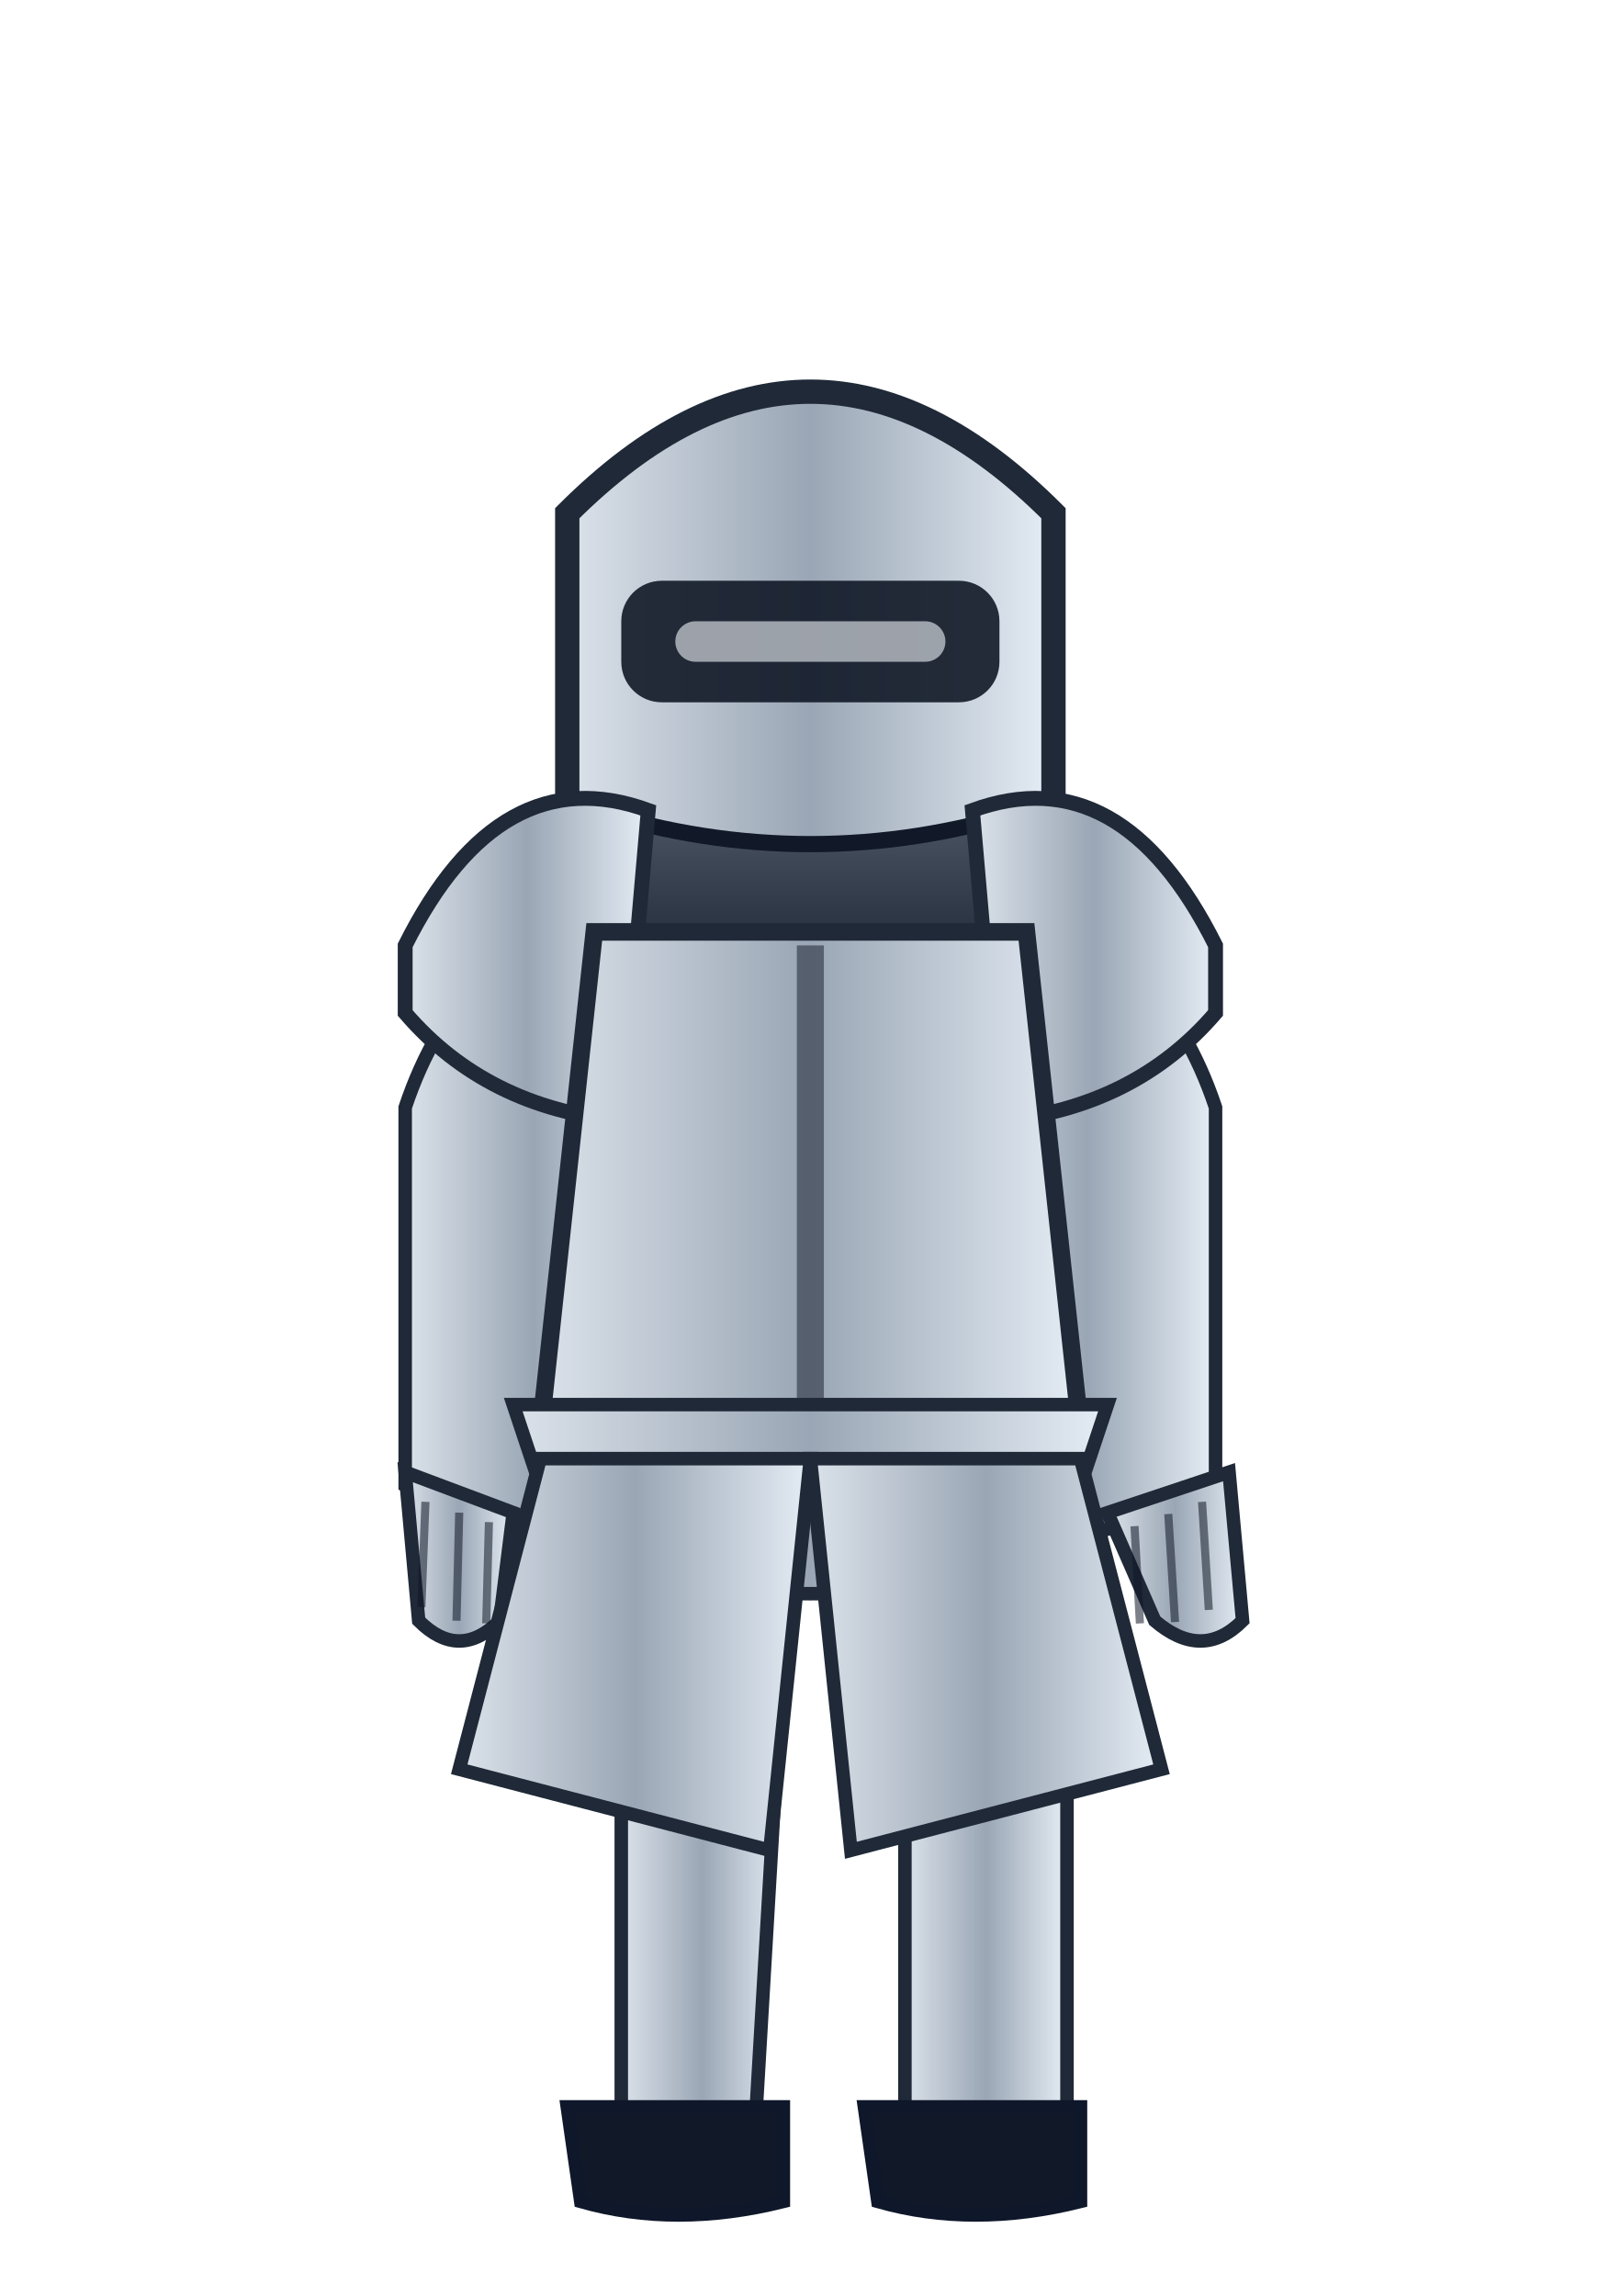
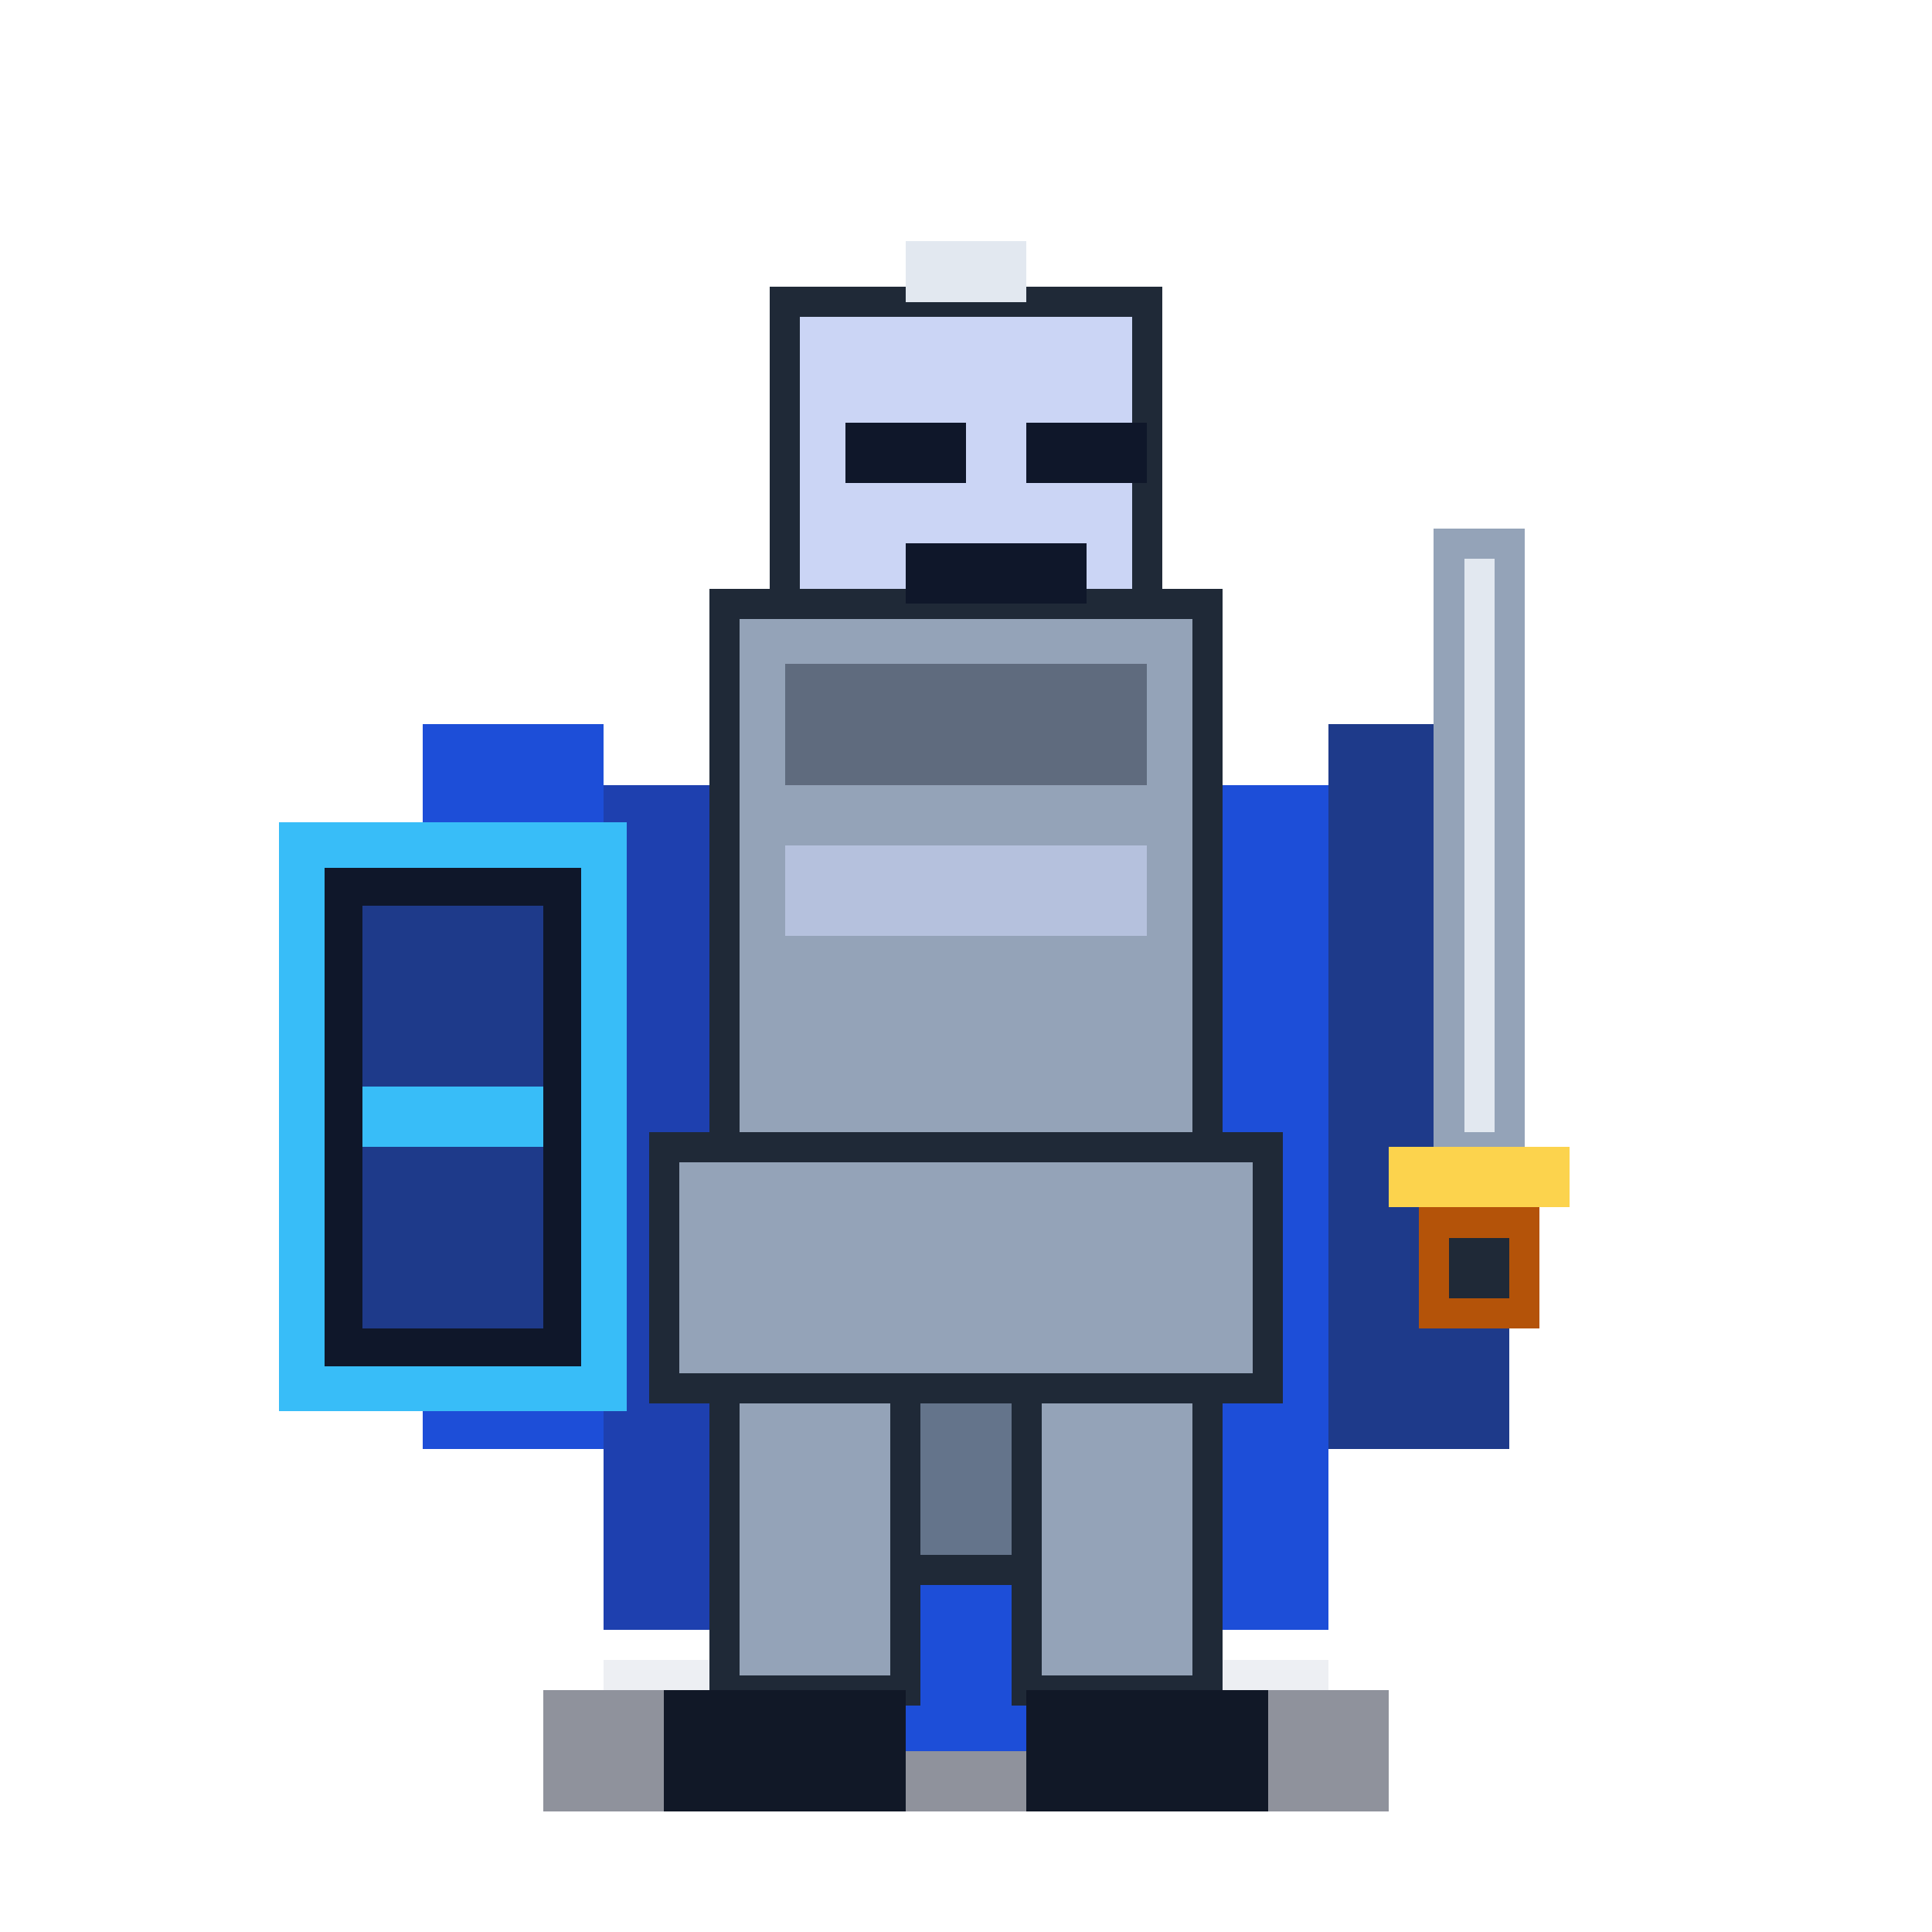
- <svg xmlns="http://www.w3.org/2000/svg" viewBox="0 0 120 170">
-   <defs>
-     <linearGradient id="steel" x1="0%" y1="0%" x2="100%" y2="0%">
-       <stop offset="0%" stop-color="#dbe2ea" />
-       <stop offset="50%" stop-color="#9aa6b5" />
-       <stop offset="100%" stop-color="#e5edf5" />
-     </linearGradient>
-     <linearGradient id="darkSteel" x1="0%" y1="0%" x2="0%" y2="100%">
-       <stop offset="0%" stop-color="#4b5563" />
-       <stop offset="100%" stop-color="#1f2937" />
-     </linearGradient>
-   </defs>
-   <path d="M46 122 L58 122 L56 156 Q51 158 46 156 Z" fill="url(#steel)" stroke="#1f2937" stroke-width="1" />
-   <path d="M67 122 L79 122 L79 156 Q74 158 67 156 Z" fill="url(#steel)" stroke="#1f2937" stroke-width="1" />
-   <path d="M42 156 H58 V163 Q50 165 43 163 Z" fill="#111827" stroke="#0f172a" stroke-width="1" />
-   <path d="M64 156 H80 V163 Q72 165 65 163 Z" fill="#111827" stroke="#0f172a" stroke-width="1" />
-   <g id="arm-left">
-     <animateTransform attributeName="transform" type="rotate" values="0 40 75; 2 40 75; 0 40 75; -1 40 75; 0 40 75" dur="3.4s" repeatCount="indefinite" />
-     <path d="M30 82 Q34 70 45 67 L49 82 L42 114 Q35 113 30 110 Z" fill="url(#steel)" stroke="#1f2937" stroke-width="1" />
-     <path d="M30 109 L38 112 L37 120 Q34 123 31 120 Z" fill="url(#steel)" stroke="#1f2937" stroke-width="1" />
-     <path d="M31.5 111.2 L31.2 119" stroke="rgba(17,24,39,0.55)" stroke-width="0.6" />
-     <path d="M34 112 L33.8 120" stroke="rgba(17,24,39,0.55)" stroke-width="0.6" />
-     <path d="M36.2 112.7 L36 120.2" stroke="rgba(17,24,39,0.55)" stroke-width="0.6" />
+ <svg xmlns="http://www.w3.org/2000/svg" viewBox="0 0 64 64" role="img" aria-hidden="true" shape-rendering="crispEdges">
+   <rect width="64" height="64" fill="none" />
+   <g opacity="0.85">
+     <rect x="18" y="56" width="28" height="4" fill="rgba(15,23,42,0.55)" />
+     <rect x="20" y="55" width="24" height="1" fill="rgba(148,163,184,0.2)" />
  </g>
-   <g id="arm-right">
-     <animateTransform attributeName="transform" type="rotate" values="0 80 75; -2 80 75; 0 80 75; 1 80 75; 0 80 75" dur="3.4s" repeatCount="indefinite" />
-     <path d="M90 82 Q86 70 75 67 L71 82 L78 114 Q85 113 90 110 Z" fill="url(#steel)" stroke="#1f2937" stroke-width="1" />
-     <path d="M82 112 L91 109 L92 120 Q89 123 85.5 120 Z" fill="url(#steel)" stroke="#1f2937" stroke-width="1" />
-     <path d="M84 113 L84.4 120.2" stroke="rgba(17,24,39,0.55)" stroke-width="0.6" />
-     <path d="M86.5 112.1 L87 120.1" stroke="rgba(17,24,39,0.55)" stroke-width="0.6" />
-     <path d="M89 111.2 L89.5 119.2" stroke="rgba(17,24,39,0.55)" stroke-width="0.6" />
+   <g class="cape-shape">
+     <rect x="14" y="24" width="6" height="24" fill="#1d4ed8" />
+     <rect x="44" y="24" width="6" height="24" fill="#1e3a8a" />
+     <rect x="20" y="26" width="6" height="28" fill="#1e40af" />
+     <rect x="38" y="26" width="6" height="28" fill="#1d4ed8" />
+     <rect x="26" y="28" width="12" height="30" fill="#1d4ed8" />
  </g>
-   <g id="breath">
-     <animateTransform attributeName="transform" type="translate" values="0 0; 0 -2.4; 0 0" dur="4.2s" repeatCount="indefinite" />
-     <path d="M42 38 Q60 20 78 38 V60 Q60 66 42 60 Z" fill="url(#steel)" stroke="#1f2937" stroke-width="1.8" />
-     <g>
-       <animateTransform attributeName="transform" type="translate" values="0 0; 0 0; 2 0; 2 0; 0 0; 0 0" keyTimes="0;0.5;0.533;0.866;0.9;1" dur="30s" repeatCount="indefinite" calcMode="spline" keySplines="0.4 0 0.2 1;                     0.4 0 0.2 1;                     0 0 1 1;                     0.4 0 0.2 1;                     0 0 1 1" />
-       <rect x="46" y="43" width="28" height="9" rx="3" fill="#111827" opacity="0.9" />
-       <rect x="50" y="46" width="20" height="3" rx="1.5" fill="#d1d5db" opacity="0.7">
-         <animate attributeName="x" values="50;50;60;60;50;50" keyTimes="0;0.5;0.533;0.866;0.9;1" dur="30s" repeatCount="indefinite" calcMode="spline" keySplines="0.4 0 0.2 1;                              0.4 0 0.2 1;                              0 0 1 1;                              0.4 0 0.2 1;                              0 0 1 1" />
-         <animate attributeName="width" values="20;20;10;10;20;20" keyTimes="0;0.5;0.533;0.866;0.9;1" dur="30s" repeatCount="indefinite" calcMode="spline" keySplines="0.4 0 0.2 1;                              0.4 0 0.2 1;                              0 0 1 1;                              0.4 0 0.2 1;                              0 0 1 1" />
-         <animate attributeName="height" values="3;3;0.25;3;3;0.25;3;3;0.25;3" keyTimes="0;0.332;0.338;0.345;0.655;0.661;0.668;0.988;0.994;1" dur="30s" repeatCount="indefinite" calcMode="spline" keySplines="0.4 0 0.2 1;                              0.4 0 0.2 1;                              0.4 0 0.2 1;                              0.4 0 0.2 1;                              0.4 0 0.2 1;                              0.4 0 0.2 1;                              0.4 0 0.2 1;                              0.4 0 0.2 1;                              0 0 1 1" />
-         <animate attributeName="y" values="46;46;47.4;46;46;47.4;46;46;47.4;46" keyTimes="0;0.332;0.338;0.345;0.655;0.661;0.668;0.988;0.994;1" dur="30s" repeatCount="indefinite" calcMode="spline" keySplines="0.4 0 0.2 1;                              0.4 0 0.2 1;                              0.4 0 0.2 1;                              0.4 0 0.2 1;                              0.4 0 0.2 1;                              0.4 0 0.2 1;                              0.4 0 0.2 1;                              0.4 0 0.2 1;                              0 0 1 1" />
-       </rect>
-     </g>
-     <path d="M44 60 Q60 65 76 60 L78 69 Q60 74 42 69 Z" fill="url(#darkSteel)" stroke="#111827" stroke-width="1.2" />
-     <path d="M30 70 Q37 56 48 60 L46 83 Q36 82 30 75 Z" fill="url(#steel)" stroke="#1f2937" stroke-width="1.1" />
-     <path d="M90 70 Q83 56 72 60 L74 83 Q84 82 90 75 Z" fill="url(#steel)" stroke="#1f2937" stroke-width="1.1" />
-     <path d="M44 69 L76 69 L80 106 Q60 114 40 106 Z" fill="url(#steel)" stroke="#1f2937" stroke-width="1.3" />
-     <path d="M60 70 V110" stroke="rgba(17,24,39,0.5)" stroke-width="2" />
-     <path d="M38 104 H82 L78 116 Q60 120 42 116 Z" fill="url(#steel)" stroke="#1f2937" stroke-width="1" />
-     <path d="M40 108 H60 L57 137 L34 131 Z" fill="url(#steel)" stroke="#1f2937" stroke-width="1" />
-     <path d="M80 108 H60 L63 137 L86 131 Z" fill="url(#steel)" stroke="#1f2937" stroke-width="1" />
+   <g class="armor-core">
+     <rect x="26" y="10" width="12" height="10" fill="#cbd5f5" stroke="#1f2937" stroke-width="1" />
+     <rect x="24" y="20" width="16" height="18" fill="#94a3b8" stroke="#1f2937" stroke-width="1" />
+     <rect x="22" y="38" width="20" height="8" fill="#94a3b8" stroke="#1f2937" stroke-width="1" />
+     <rect x="24" y="46" width="16" height="6" fill="#64748b" stroke="#1f2937" stroke-width="1" />
+   </g>
+   <g class="leg-group">
+     <rect class="leg-piece" x="24" y="46" width="6" height="10" fill="#94a3b8" stroke="#1f2937" stroke-width="1" />
+     <rect class="leg-piece" x="34" y="46" width="6" height="10" fill="#94a3b8" stroke="#1f2937" stroke-width="1" />
+     <rect class="leg-piece" x="22" y="56" width="8" height="4" fill="#111827" />
+     <rect class="leg-piece" x="34" y="56" width="8" height="4" fill="#111827" />
+   </g>
+   <g>
+     <rect x="28" y="14" width="4" height="2" fill="#0f172a" />
+     <rect x="34" y="14" width="4" height="2" fill="#0f172a" />
+     <rect x="30" y="18" width="6" height="2" fill="#0f172a" />
+     <rect x="30" y="8" width="4" height="2" fill="#e2e8f0" />
+   </g>
+   <g class="shield-group" transform="translate(6,24)">
+     <rect class="shield-outline" x="4" y="4" width="10" height="18" fill="#0f172a" stroke="#38bdf8" stroke-width="1.5" />
+     <rect x="6" y="6" width="6" height="14" fill="#1e3a8a" />
+     <rect x="6" y="12" width="6" height="2" fill="#38bdf8" />
+   </g>
+   <g class="sword-group" transform="translate(42,18)">
+     <rect class="sword-blade" x="6" y="0" width="2" height="20" fill="#e2e8f0" stroke="#94a3b8" stroke-width="1" />
+     <rect x="4" y="20" width="6" height="2" fill="#fcd34d" />
+     <rect x="5" y="22" width="4" height="4" fill="#b45309" />
+     <rect x="6" y="23" width="2" height="2" fill="#1f2937" />
+   </g>
+   <g>
+     <rect x="26" y="22" width="12" height="4" fill="#1f2937" opacity="0.45" />
+     <rect x="26" y="28" width="12" height="3" fill="#cbd5f5" opacity="0.6" />
  </g>
</svg>
